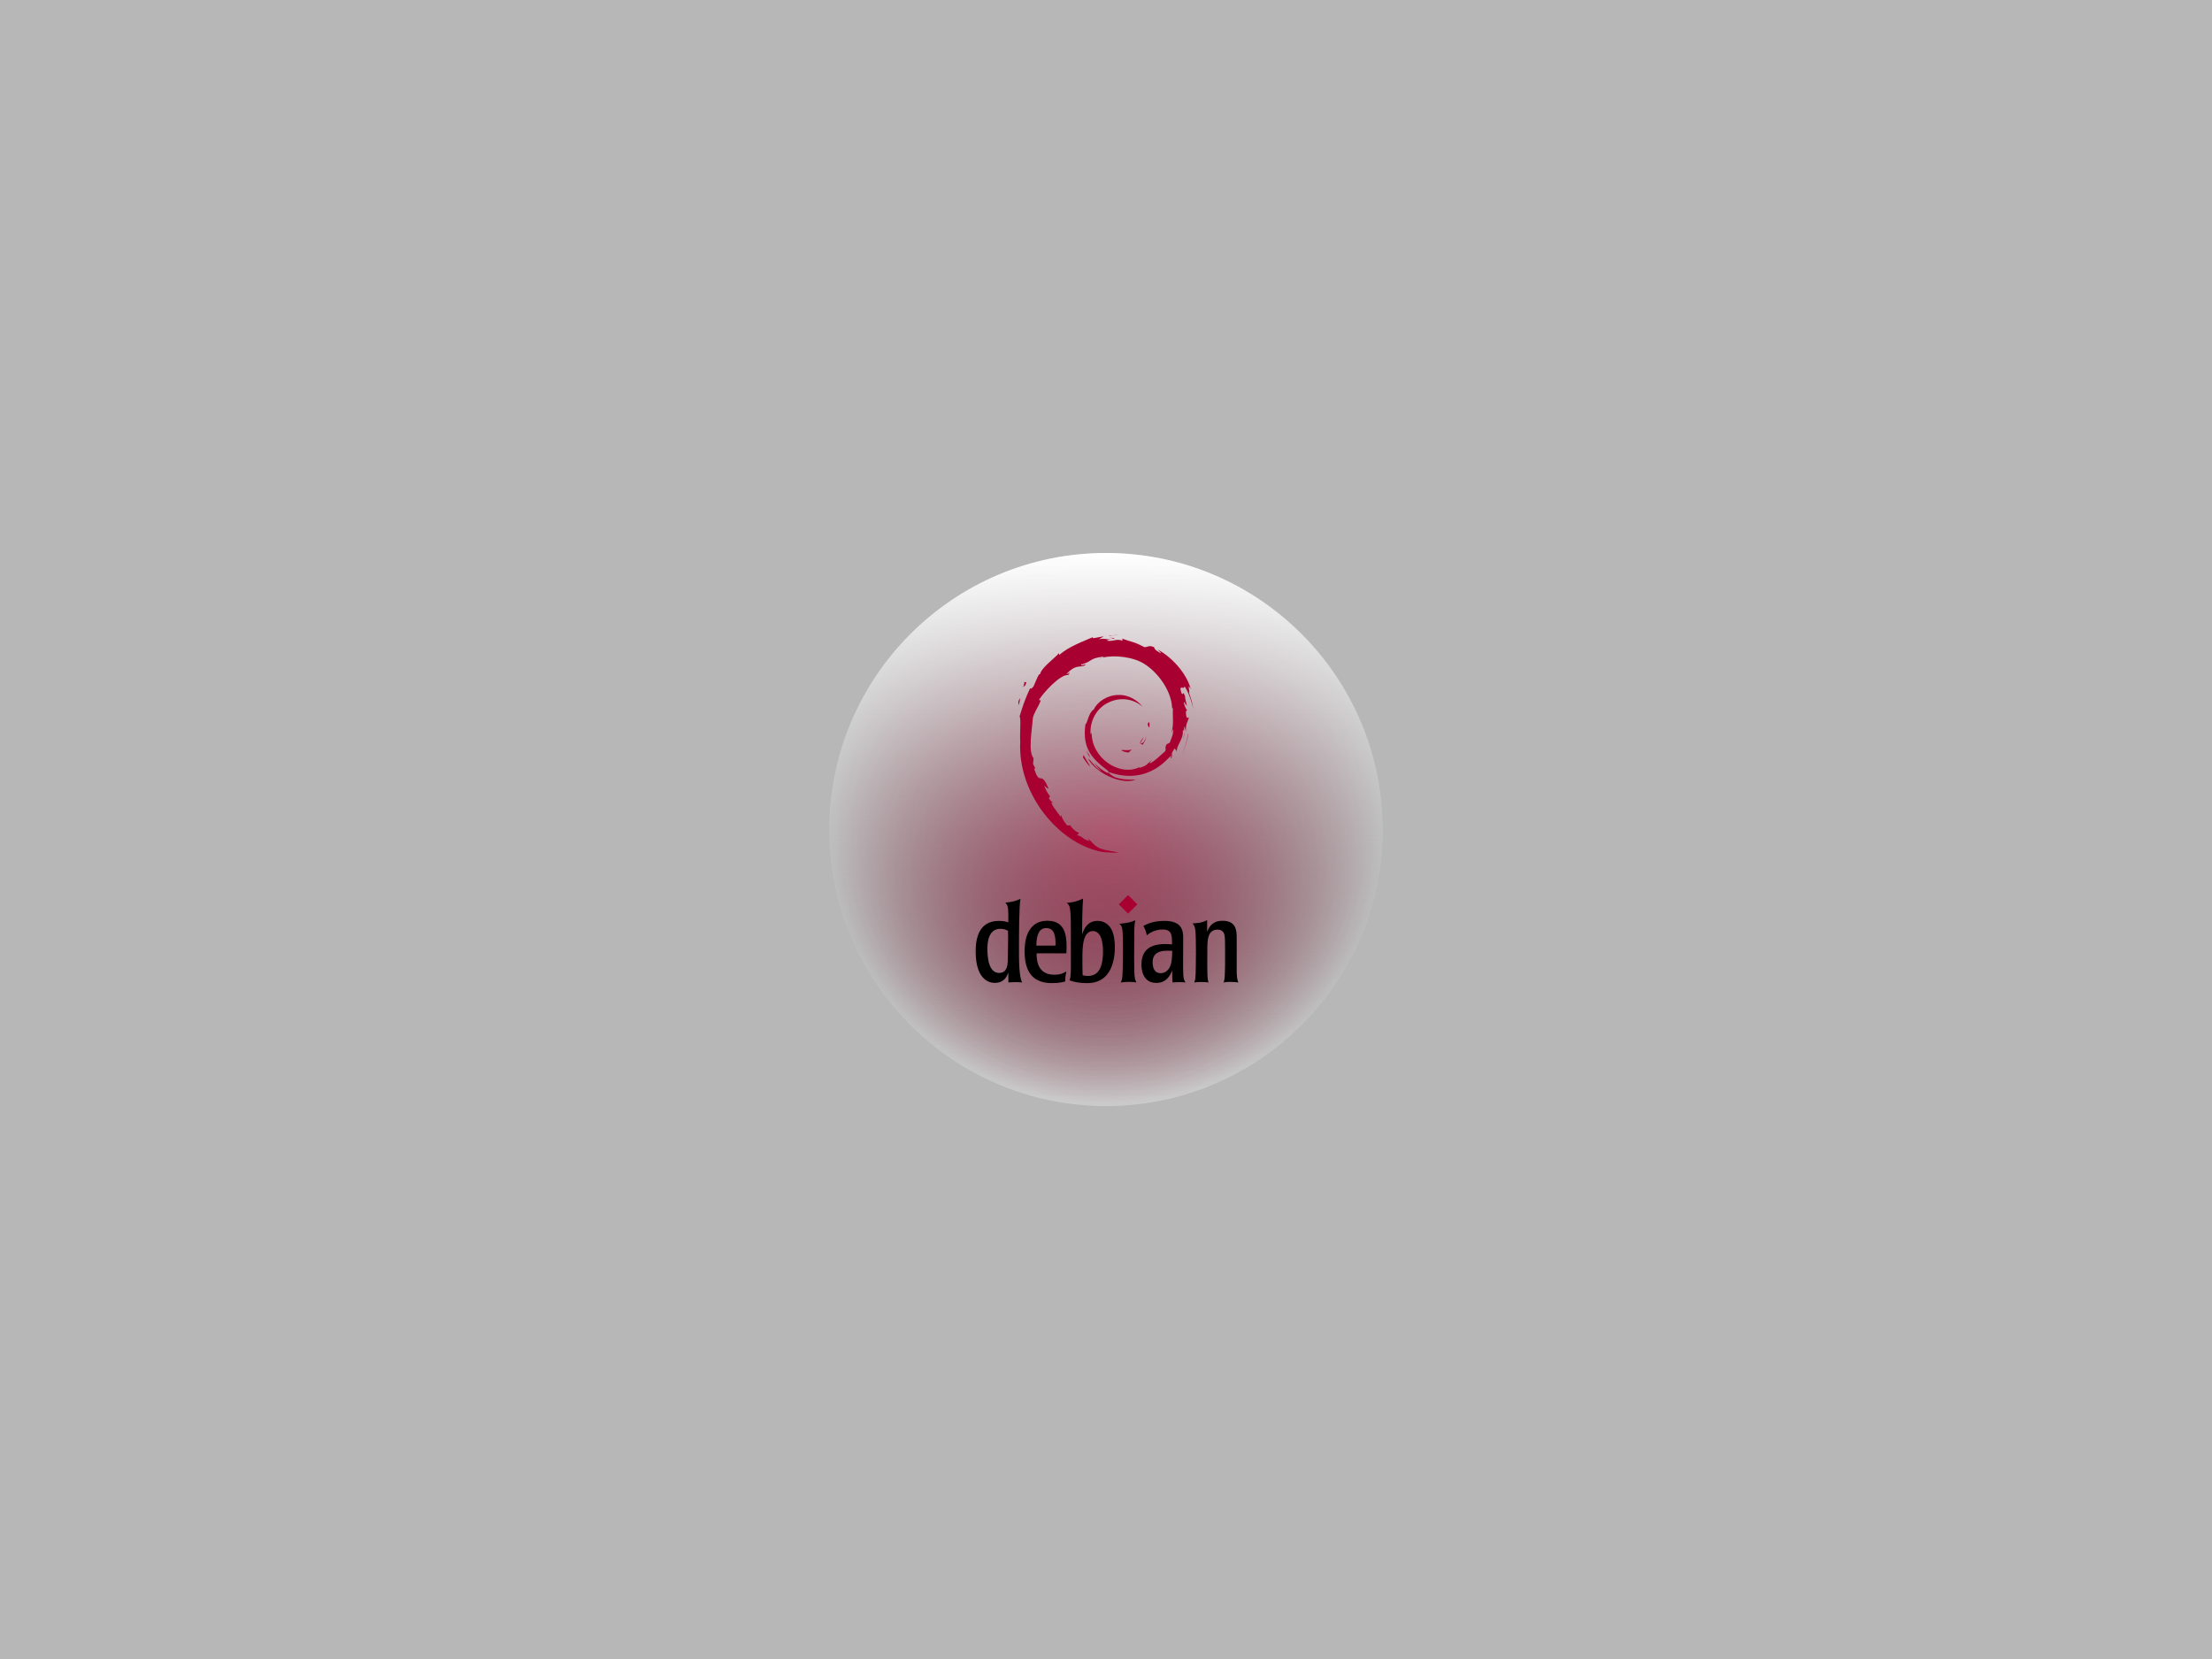
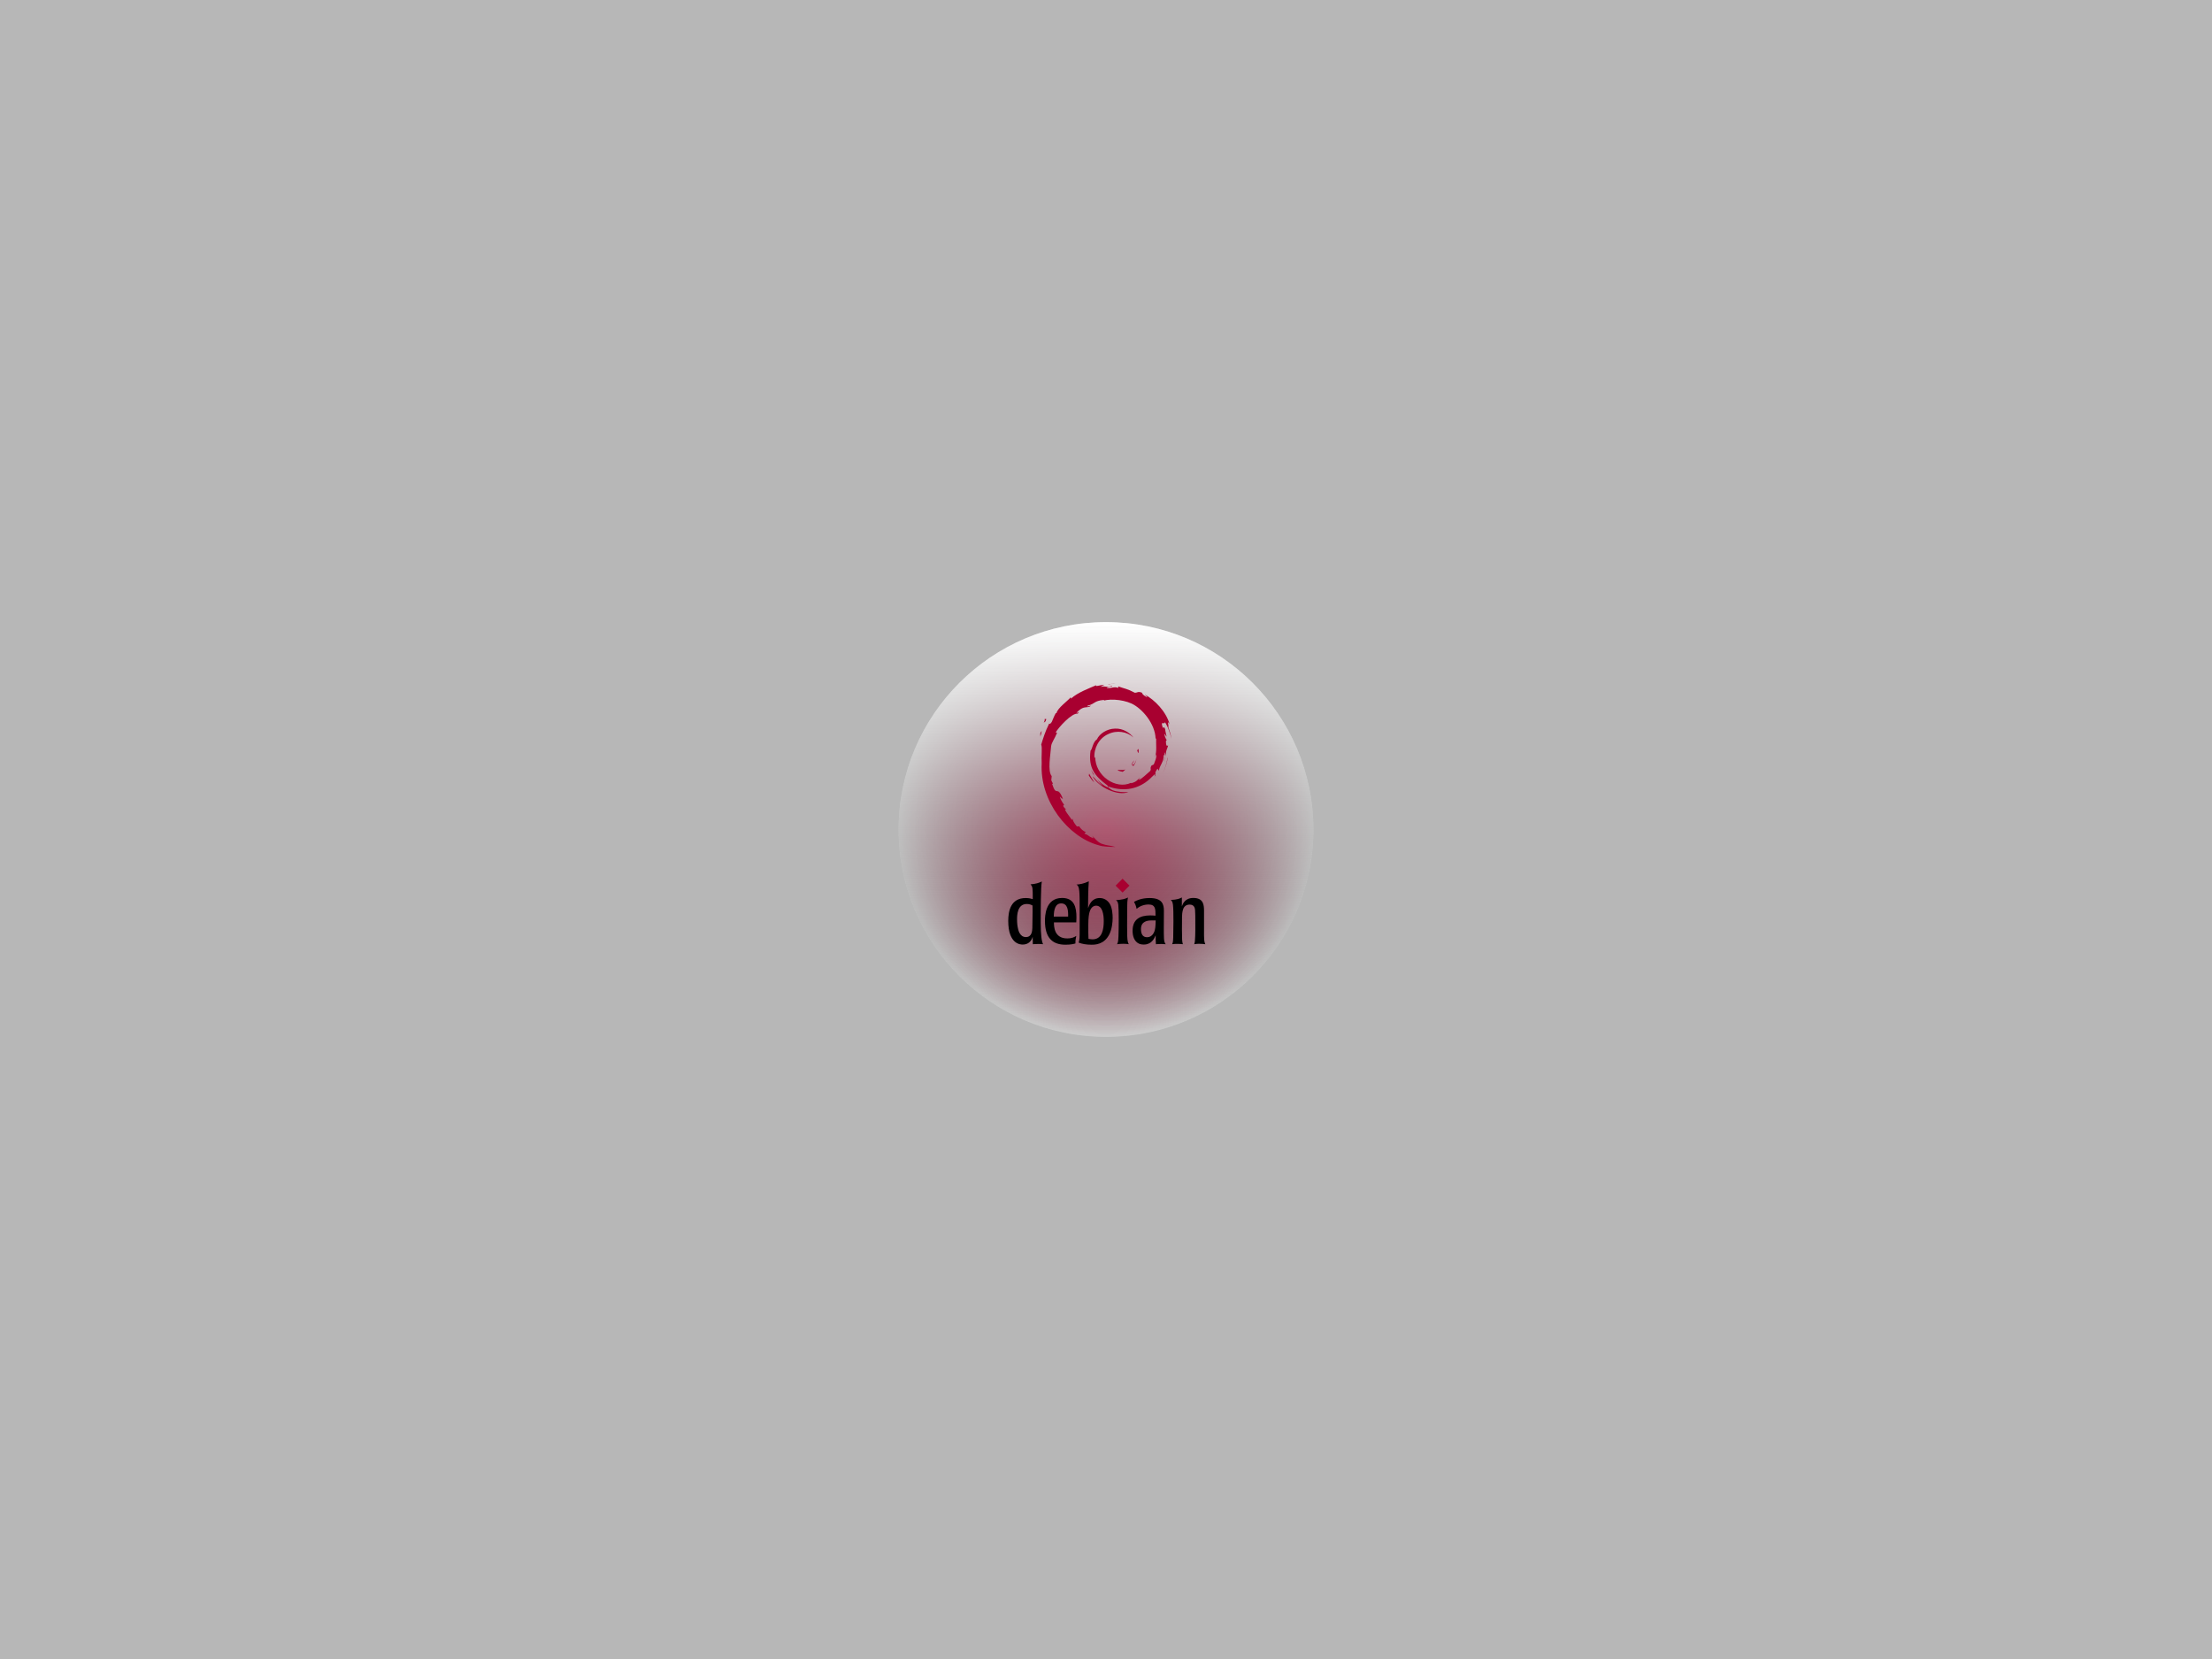
<svg xmlns="http://www.w3.org/2000/svg" xmlns:ns1="http://www.openswatchbook.org/uri/2009/osb" xmlns:xlink="http://www.w3.org/1999/xlink" id="svg3004" version="1.1" width="640" height="480" xml:space="preserve">
  <defs id="defs3008">
    <linearGradient id="linearGradient4164">
      <stop style="stop-color:#a80030;stop-opacity:1;" offset="0" id="stop4166" />
      <stop style="stop-color:#a80030;stop-opacity:0;" offset="1" id="stop4168" />
    </linearGradient>
    <linearGradient id="linearGradient5303">
      <stop style="stop-color:#f26711;stop-opacity:1;" offset="0" id="stop5305" />
      <stop style="stop-color:#f26711;stop-opacity:0;" offset="1" id="stop5307" />
    </linearGradient>
    <linearGradient id="linearGradient5267">
      <stop style="stop-color:#666666;stop-opacity:1;" offset="0" id="stop5269" />
      <stop style="stop-color:#666666;stop-opacity:0;" offset="1" id="stop5271" />
    </linearGradient>
    <linearGradient id="linearGradient5251" ns1:paint="solid">
      <stop style="stop-color:#666666;stop-opacity:1;" offset="0" id="stop5253" />
    </linearGradient>
    <linearGradient xlink:href="#linearGradient5267" id="linearGradient5273" x1="-395.365" y1="-212.642" x2="4.763" y2="-212.642" gradientUnits="userSpaceOnUse" />
    <radialGradient xlink:href="#linearGradient5303" id="radialGradient5325" cx="-163.148" cy="-366.263" fx="-163.148" fy="-366.263" r="144.094" gradientTransform="matrix(1,0,0,0.9338842,0,-24.21576)" gradientUnits="userSpaceOnUse" />
    <radialGradient xlink:href="#linearGradient4164" id="radialGradient4170" cx="1447.778" cy="-272.917" fx="1447.778" fy="-272.917" r="223.333" gradientTransform="matrix(1,0,0,0.9751244,0,-6.788974)" gradientUnits="userSpaceOnUse" />
    <radialGradient xlink:href="#linearGradient4164-9" id="radialGradient4170-9" cx="1447.778" cy="-272.917" fx="1447.778" fy="-272.917" r="223.333" gradientTransform="matrix(1,0,0,0.9751244,0,-6.788974)" gradientUnits="userSpaceOnUse" />
    <linearGradient id="linearGradient4164-9">
      <stop style="stop-color:#a80030;stop-opacity:1;" offset="0" id="stop4166-0" />
      <stop style="stop-color:#a80030;stop-opacity:0;" offset="1" id="stop4168-2" />
    </linearGradient>
    <radialGradient r="223.333" fy="-272.917" fx="1447.778" cy="-272.917" cx="1447.778" gradientTransform="matrix(1,0,0,0.9751244,0,-6.788974)" gradientUnits="userSpaceOnUse" id="radialGradient4206" xlink:href="#linearGradient4164-9" />
    <radialGradient xlink:href="#linearGradient4164" id="radialGradient14319" gradientUnits="userSpaceOnUse" gradientTransform="matrix(1,0,0,0.9751244,0,-6.788974)" cx="1447.778" cy="-272.917" fx="1447.778" fy="-272.917" r="223.333" />
    <linearGradient xlink:href="#linearGradient5267" id="linearGradient14321" gradientUnits="userSpaceOnUse" x1="-395.365" y1="-212.642" x2="4.763" y2="-212.642" />
    <linearGradient xlink:href="#linearGradient5267" id="linearGradient14345" gradientUnits="userSpaceOnUse" x1="-395.365" y1="-212.642" x2="4.763" y2="-212.642" />
    <radialGradient xlink:href="#linearGradient4164" id="radialGradient14347" gradientUnits="userSpaceOnUse" gradientTransform="matrix(1,0,0,0.9751244,0,-6.788974)" cx="1447.778" cy="-272.917" fx="1447.778" fy="-272.917" r="223.333" />
    <radialGradient xlink:href="#linearGradient4164" id="radialGradient14931" gradientUnits="userSpaceOnUse" gradientTransform="matrix(1,0,0,0.9751244,0,-6.788974)" cx="1447.778" cy="-272.917" fx="1447.778" fy="-272.917" r="223.333" />
    <linearGradient xlink:href="#linearGradient5267" id="linearGradient14933" gradientUnits="userSpaceOnUse" x1="-395.365" y1="-212.642" x2="4.763" y2="-212.642" />
    <radialGradient xlink:href="#linearGradient4164" id="radialGradient14961" gradientUnits="userSpaceOnUse" gradientTransform="matrix(1,0,0,0.9751244,0,-6.788974)" cx="1447.778" cy="-272.917" fx="1447.778" fy="-272.917" r="223.333" />
    <linearGradient xlink:href="#linearGradient5267" id="linearGradient14963" gradientUnits="userSpaceOnUse" x1="-395.365" y1="-212.642" x2="4.763" y2="-212.642" />
    <radialGradient xlink:href="#linearGradient4164" id="radialGradient14989" gradientUnits="userSpaceOnUse" gradientTransform="matrix(1,0,0,0.9751244,0,-6.788974)" cx="1447.778" cy="-272.917" fx="1447.778" fy="-272.917" r="223.333" />
    <linearGradient xlink:href="#linearGradient5267" id="linearGradient14991" gradientUnits="userSpaceOnUse" x1="-395.365" y1="-212.642" x2="4.763" y2="-212.642" />
    <linearGradient xlink:href="#linearGradient5267" id="linearGradient15015" gradientUnits="userSpaceOnUse" x1="-395.365" y1="-212.642" x2="4.763" y2="-212.642" />
    <linearGradient xlink:href="#linearGradient5267" id="linearGradient3725" gradientUnits="userSpaceOnUse" x1="-395.365" y1="-212.642" x2="4.763" y2="-212.642" />
    <radialGradient r="125.556" fy="-292.917" fx="-318.889" cy="-292.917" cx="-318.889" gradientTransform="matrix(1,0,0,1.061947,0,18.14526)" gradientUnits="userSpaceOnUse" id="radialGradient3812" xlink:href="#linearGradient3787-8" />
    <linearGradient id="linearGradient3787-8">
      <stop style="stop-color:#000000;stop-opacity:1;" offset="0" id="stop3789-9" />
      <stop style="stop-color:#000000;stop-opacity:0;" offset="1" id="stop3791-4" />
    </linearGradient>
    <radialGradient r="125.556" fy="-292.917" fx="-318.889" cy="-292.917" cx="-318.889" gradientTransform="matrix(1,0,0,1.061947,0,18.14526)" gradientUnits="userSpaceOnUse" id="radialGradient6789" xlink:href="#linearGradient3787-8" />
    <radialGradient xlink:href="#linearGradient3787-8" id="radialGradient4790" gradientUnits="userSpaceOnUse" gradientTransform="matrix(1,0,0,1.061947,0,18.14526)" cx="-318.889" cy="-292.917" fx="-318.889" fy="-292.917" r="125.556" />
    <radialGradient xlink:href="#linearGradient4164" id="radialGradient4792" gradientUnits="userSpaceOnUse" gradientTransform="matrix(1,0,0,0.9751244,0,-6.788974)" cx="1447.778" cy="-272.917" fx="1447.778" fy="-272.917" r="223.333" />
    <linearGradient xlink:href="#linearGradient5267" id="linearGradient4794" gradientUnits="userSpaceOnUse" x1="-395.365" y1="-212.642" x2="4.763" y2="-212.642" />
    <radialGradient xlink:href="#linearGradient3787-8-7" id="radialGradient3863" gradientUnits="userSpaceOnUse" gradientTransform="matrix(1,0,0,1.061947,0,18.14526)" cx="-318.889" cy="-292.917" fx="-318.889" fy="-292.917" r="125.556" />
    <linearGradient id="linearGradient3787-8-7">
      <stop style="stop-color:#000000;stop-opacity:1;" offset="0" id="stop3789-9-5" />
      <stop style="stop-color:#000000;stop-opacity:0;" offset="1" id="stop3791-4-4" />
    </linearGradient>
    <radialGradient xlink:href="#linearGradient4164-0" id="radialGradient3861" gradientUnits="userSpaceOnUse" gradientTransform="matrix(1,0,0,0.9751244,0,-6.788974)" cx="1447.778" cy="-272.917" fx="1447.778" fy="-272.917" r="223.333" />
    <linearGradient id="linearGradient4164-0">
      <stop style="stop-color:#a80030;stop-opacity:1;" offset="0" id="stop4166-3" />
      <stop style="stop-color:#a80030;stop-opacity:0;" offset="1" id="stop4168-7" />
    </linearGradient>
    <linearGradient xlink:href="#linearGradient5267-6" id="linearGradient3859" gradientUnits="userSpaceOnUse" x1="-395.365" y1="-212.642" x2="4.763" y2="-212.642" />
    <linearGradient id="linearGradient5267-6">
      <stop style="stop-color:#ffffff;stop-opacity:1;" offset="0" id="stop5269-4" />
      <stop style="stop-color:#666666;stop-opacity:0;" offset="1" id="stop5271-5" />
    </linearGradient>
    <linearGradient xlink:href="#linearGradient5267-6" id="linearGradient4066" gradientUnits="userSpaceOnUse" x1="-395.365" y1="-212.642" x2="4.763" y2="-212.642" />
    <radialGradient xlink:href="#linearGradient4164-0" id="radialGradient4068" gradientUnits="userSpaceOnUse" gradientTransform="matrix(1,0,0,0.9751244,0,-6.788974)" cx="1447.778" cy="-272.917" fx="1447.778" fy="-272.917" r="223.333" />
    <radialGradient xlink:href="#linearGradient3787-8-7" id="radialGradient4070" gradientUnits="userSpaceOnUse" gradientTransform="matrix(1,0,0,1.061947,0,18.14526)" cx="-318.889" cy="-292.917" fx="-318.889" fy="-292.917" r="125.556" />
    <radialGradient xlink:href="#linearGradient3787-8-7" id="radialGradient3112" gradientUnits="userSpaceOnUse" gradientTransform="matrix(1,0,0,1.061947,0,18.14526)" cx="-318.889" cy="-292.917" fx="-318.889" fy="-292.917" r="125.556" />
    <radialGradient xlink:href="#linearGradient4164-0" id="radialGradient3114" gradientUnits="userSpaceOnUse" gradientTransform="matrix(1,0,0,0.9751244,0,-6.788974)" cx="1447.778" cy="-272.917" fx="1447.778" fy="-272.917" r="223.333" />
    <linearGradient xlink:href="#linearGradient5267-6" id="linearGradient3116" gradientUnits="userSpaceOnUse" x1="-395.365" y1="-212.642" x2="4.763" y2="-212.642" />
  </defs>
  <g id="g3012" transform="matrix(1.25,0,0,-1.25,0,480)">
    <rect style="fill:#b7b7b7;fill-opacity:1;stroke:none" id="rect3036" width="512" height="384" x="0" y="-384" transform="scale(1,-1)" />
-     <g id="g3086" transform="matrix(0.5925925,0,0,0.5925926,-199.111,-63.99999)">
+     <g id="g3086" transform="matrix(0.4444444,0,0,0.4444444,-85.33327,1.0475518e-5)">
      <path transform="matrix(1.08777,0,0,-1.008,913.295,91.62002)" d="m -34.286,-337.679 c 0,59.173 -44.452,107.143 -99.286,107.143 -54.834,0 -99.286,-47.969 -99.286,-107.143 0,-59.173 44.452,-107.143 99.286,-107.143 54.834,0 99.286,47.969 99.286,107.143 z" id="path3219" style="fill:#cdcdcd;fill-opacity:1;fill-rule:nonzero;stroke:none" />
      <path transform="matrix(0,0.860177,0.81,0,1005.263,706.3009)" d="m -193.333,-292.917 c 0,73.638 -56.213,133.333 -125.556,133.333 -69.342,0 -125.556,-59.695 -125.556,-133.333 0,-73.638 56.213,-133.333 125.556,-133.333 69.342,0 125.556,59.695 125.556,133.333 z" id="path5277-0-3" style="opacity:0.75;fill:url(#radialGradient3112);fill-opacity:1;fill-rule:evenodd;stroke:none" />
      <path transform="matrix(0.4835821,0,0,-0.4959184,67.88056,296.6556)" d="m 1671.111,-272.917 c 0,120.275 -99.99,217.778 -223.333,217.778 -123.344,0 -223.333,-97.502 -223.333,-217.778 0,-120.275 99.99,-217.778 223.333,-217.778 123.344,0 223.333,97.502 223.333,217.778 z" id="path4162-8" style="fill:url(#radialGradient3114);fill-opacity:1;fill-rule:nonzero;stroke:none" />
      <path transform="matrix(0,-0.5398262,-0.5813513,0,644.3803,326.5714)" d="m 4.763,-212.642 c 0,102.6 -89.572,185.774 -200.064,185.774 -110.493,0 -200.064,-83.174 -200.064,-185.774 0,-102.6 89.572,-185.774 200.064,-185.774 110.493,0 200.064,83.174 200.064,185.774 z" id="path3806-5" style="fill:url(#linearGradient3116);fill-opacity:1;fill-rule:evenodd;stroke:none" />
      <g transform="matrix(0.9444422,0,0,0.9444444,1069.999,330.4444)" id="g14886-9">
        <path style="fill:#a80030" d="m -312.757,140.399 c -1.493,-0.02 0.281,-0.767 2.23,-1.068 0.541,0.422 1.026,0.845 1.462,1.259 -1.212,-0.297 -2.447,-0.304 -3.692,-0.191" id="path3220-5" />
        <path style="fill:#a80030" d="m -304.748,142.396 c 0.892,1.228 1.54,2.571 1.768,3.959 -0.201,-0.989 -0.735,-1.843 -1.243,-2.746 -2.79,-1.757 -0.264,1.043 -0.002,2.109 -2.999,-3.78 -0.414,-2.266 -0.524,-3.322" id="path3222-3" />
        <path style="fill:#a80030" d="m -301.787,150.093 c 0.182,2.689 -0.529,1.837 -0.767,0.813 0.278,-0.146 0.499,-1.896 0.767,-0.813" id="path3224-5" />
        <path style="fill:#a80030" d="m -318.42,186.838 c 0.797,-0.142 1.722,-0.252 1.59,-0.443 0.875,0.193 1.072,0.367 -1.59,0.443" id="path3226-4" />
        <path style="fill:#a80030" d="m -316.829,186.395 -0.56,-0.117 0.523,0.048 0.038,0.069" id="path3228-6" />
        <path style="fill:#a80030" d="m -291.983,149.074 c 0.09,-2.414 -0.704,-3.587 -1.423,-5.661 l -1.292,-0.642 c -1.056,-2.052 0.105,-1.303 -0.651,-2.934 -1.65,-1.466 -5.001,-4.585 -6.074,-4.871 -0.784,0.017 0.531,0.925 0.702,1.28 -2.207,-1.515 -1.771,-2.274 -5.147,-3.196 l -0.098,0.221 c -8.322,-3.916 -19.884,3.843 -19.732,14.43 -0.088,-0.671 -0.253,-0.504 -0.437,-0.773 -0.43,5.446 2.516,10.916 7.483,13.153 4.859,2.404 10.554,1.419 14.032,-1.827 -1.91,2.504 -5.716,5.158 -10.223,4.912 -4.417,-0.072 -8.55,-2.878 -9.929,-5.927 -2.262,-1.424 -2.526,-5.491 -3.511,-6.236 -1.328,-9.751 2.495,-13.962 8.962,-18.919 1.015,-0.685 0.286,-0.79 0.422,-1.312 -2.148,1.005 -4.114,2.524 -5.733,4.383 0.859,-1.256 1.785,-2.477 2.983,-3.436 -2.027,0.684 -4.734,4.909 -5.522,5.08 3.492,-6.252 14.165,-10.965 19.757,-8.626 -2.588,-0.096 -5.874,-0.053 -8.779,1.021 -1.224,0.628 -2.881,1.928 -2.585,2.171 7.629,-2.848 15.508,-2.156 22.108,3.134 1.68,1.309 3.515,3.534 4.045,3.564 -0.798,-1.201 0.137,-0.577 -0.477,-1.637 1.67,2.699 -0.728,1.099 1.728,4.66 l 0.907,-1.249 c -0.34,2.242 2.782,4.961 2.465,8.504 0.716,1.083 0.798,-1.167 0.039,-3.659 1.054,2.764 0.279,3.209 0.548,5.491 0.291,-0.767 0.677,-1.582 0.874,-2.392 -0.687,2.673 0.702,4.499 1.048,6.052 -0.342,0.15 -1.06,-1.181 -1.226,1.974 0.025,1.371 0.383,0.718 0.52,1.056 -0.268,0.155 -0.974,1.206 -1.403,3.221 0.309,0.475 0.831,-1.228 1.255,-1.297 -0.273,1.602 -0.741,2.823 -0.761,4.053 -1.239,2.588 -0.439,-0.346 -1.442,1.111 -1.319,4.11 1.093,0.954 1.257,2.82 1.996,-2.892 3.134,-7.378 3.659,-9.236 -0.4,2.265 -1.044,4.46 -1.832,6.583 0.608,-0.257 -0.978,4.659 0.79,1.404 -1.887,6.939 -8.071,13.423 -13.76,16.464 0.694,-0.636 1.573,-1.436 1.259,-1.562 -2.831,1.683 -2.334,1.816 -2.739,2.528 -2.303,0.938 -2.457,-0.077 -3.98,-0.002 -4.346,2.306 -5.183,2.061 -9.183,3.504 l 0.182,-0.851 c -2.878,0.959 -3.354,-0.362 -6.464,-0.002 -0.189,0.147 0.997,0.536 1.974,0.676 -2.783,-0.368 -2.654,0.549 -5.377,-0.101 0.67,0.471 1.382,0.783 2.097,1.183 -2.269,-0.138 -5.419,-1.321 -4.447,-0.244 -3.702,-1.652 -10.277,-3.971 -13.966,-7.431 l -0.116,0.775 c -1.69,-2.029 -7.372,-6.06 -7.825,-8.691 l -0.453,-0.105 c -0.878,-1.49 -1.449,-3.177 -2.146,-4.709 -1.15,-1.961 -1.686,-0.755 -1.523,-1.063 -2.263,-4.588 -3.389,-8.442 -4.359,-11.605 0.691,-1.034 0.017,-6.226 0.278,-10.381 -1.135,-20.525 14.405,-40.452 31.391,-45.052 2.49,-0.892 6.191,-0.86 9.34,-0.948 -3.715,1.063 -4.194,0.562 -7.815,1.824 -2.611,1.231 -3.182,2.635 -5.032,4.24 l 0.732,-1.294 c -3.627,1.284 -2.109,1.589 -5.06,2.523 l 0.782,1.02 c -1.176,0.09 -3.114,1.98 -3.644,3.03 l -1.287,-0.051 c -1.545,1.904 -2.369,3.28 -2.308,4.346 l -0.416,-0.741 c -0.471,0.808 -5.686,7.151 -2.98,5.675 -0.503,0.458 -1.171,0.746 -1.895,2.064 l 0.55,0.628 c -1.3,1.675 -2.396,3.822 -2.312,4.538 0.694,-0.937 1.176,-1.113 1.653,-1.274 -3.288,8.157 -3.473,0.449 -5.962,8.302 l 0.526,0.042 c -0.403,0.61 -0.649,1.269 -0.973,1.917 l 0.23,2.283 c -2.366,2.733 -0.661,11.634 -0.319,16.515 0.235,1.984 1.975,4.097 3.297,7.411 l -0.805,0.138 c 1.541,2.686 8.794,10.789 12.155,10.373 1.627,2.044 -0.324,0.008 -0.642,0.522 3.576,3.7 4.7,2.614 7.112,3.28 2.601,1.544 -2.233,-0.603 -1,0.588 4.499,1.148 3.187,2.612 9.055,3.194 0.619,-0.352 -1.436,-0.543 -1.951,-1 3.747,1.834 11.858,1.416 17.129,-1.017 6.111,-2.858 12.982,-11.304 13.254,-19.249 l 0.309,-0.083 c -0.156,-3.159 0.484,-6.813 -0.626,-10.168 l 0.75,1.59" id="path3230-6" />
        <path style="fill:#a80030" d="m -329.053,138.351 -0.211,-1.046 c 0.982,-1.334 1.761,-2.778 3.013,-3.817 -0.901,1.757 -1.57,2.484 -2.802,4.864" id="path3232-7" />
        <path style="fill:#a80030" d="m -326.734,138.44 c -0.52,0.575 -0.825,1.267 -1.171,1.954 0.33,-1.21 1.005,-2.25 1.631,-3.309 l -0.461,1.355" id="path3234-8" />
        <path style="fill:#a80030" d="m -285.688,147.362 -0.219,-0.551 c -0.402,-2.855 -1.272,-5.681 -2.603,-8.301 1.471,2.764 2.419,5.789 2.821,8.853" id="path3236-2" />
        <path style="fill:#a80030" d="m -318.123,187.554 c 1.008,0.369 2.48,0.203 3.553,0.446 -1.397,-0.117 -2.786,-0.187 -4.158,-0.362 l 0.605,-0.084" id="path3238-4" />
        <path style="fill:#a80030" d="m -353.562,168.71 c 0.233,-2.152 -1.619,-2.988 0.41,-1.568 1.089,2.452 -0.424,0.676 -0.41,1.568" id="path3240-7" />
        <path style="fill:#a80030" d="m -355.948,158.745 c 0.469,1.436 0.552,2.297 0.731,3.129 -1.292,-1.652 -0.595,-2.005 -0.731,-3.129" id="path3242-7" />
        <path d="m -360.246,62.609 c -0.045,-0.047 -0.045,-7.499 -0.138,-9.444 -0.092,-1.573 -0.232,-4.952 -3.565,-4.952 -3.426,0 -4.259,3.935 -4.537,5.647 -0.324,1.898 -0.324,3.474 -0.324,4.166 0,2.223 0.139,8.428 5.37,8.428 1.575,0 2.454,-0.465 3.148,-0.833 l 0.045,-3.011 z m -13.425,-5.464 c 0,-13.054 6.945,-13.054 7.963,-13.054 2.87,0 4.723,1.575 5.509,4.305 l 0.093,-4.119 c 0.88,0.047 1.759,0.139 3.194,0.139 0.51,0 0.925,0 1.297,-0.047 0.371,0 0.74,-0.045 1.157,-0.092 -0.74,1.481 -1.296,4.814 -1.296,12.038 0,7.037 0,18.934 0.601,22.545 -1.665,-0.788 -3.102,-1.298 -6.25,-1.575 1.25,-1.343 1.25,-2.037 1.25,-8.147 -0.878,0.277 -1.99,0.601 -3.888,0.601 -8.286,-9.99e-4 -9.629,-7.223 -9.629,-12.595" id="path3244-9" />
        <path d="m -348.563,59.509 c 0.047,3.842 0.834,7.268 4.12,7.268 3.612,0 3.887,-3.98 3.796,-7.268 h -7.916 z m 12.499,-0.465 c 0,5.417 -1.064,10.742 -7.916,10.742 -9.443,0 -9.443,-10.465 -9.443,-12.685 0,-9.397 4.212,-13.101 11.296,-13.101 3.146,0 4.676,0.461 5.509,0.694 -0.046,1.666 0.185,2.731 0.465,4.166 -0.974,-0.603 -2.224,-1.39 -5.001,-1.39 -7.222,0 -7.315,6.576 -7.315,8.844 h 12.317 l 0.09,2.729" id="path3246-7" />
        <path d="m -321.004,57.054 c 0,-4.305 -0.786,-10.093 -6.156,-10.093 -0.741,0 -1.666,0.141 -2.268,0.279 -0.093,1.666 -0.093,4.537 -0.093,7.87 0,3.982 0.416,6.062 0.741,7.084 0.971,3.286 3.147,3.331 3.563,3.331 3.519,0 4.213,-4.861 4.213,-8.47 z M -334.289,52.008 c 0,-3.427 0,-5.37 -0.555,-6.851 1.898,-0.741 4.258,-1.157 7.084,-1.157 1.805,0 7.037,0 9.86,5.786 1.343,2.686 1.805,6.297 1.805,9.029 0,1.666 -0.186,5.323 -1.528,7.639 -1.295,2.174 -3.379,3.286 -5.6,3.286 -4.445,0 -5.741,-3.704 -6.434,-5.602 0,2.361 0.045,10.601 0.415,14.814 -3.008,-1.39 -4.862,-1.62 -6.851,-1.805 1.805,-0.739 1.805,-3.798 1.805,-13.751 V 52.008" id="path3248-0" />
        <path d="m -307.196,44.277 c -0.927,0.139 -1.577,0.232 -2.919,0.232 -1.479,0 -2.5,-0.094 -3.563,-0.232 0.463,0.88 0.647,1.298 0.786,4.305 0.186,4.121 0.232,15.14 -0.092,17.455 -0.232,1.76 -0.647,2.037 -1.296,2.5 3.796,0.371 4.861,0.647 6.619,1.481 -0.369,-2.035 -0.418,-3.056 -0.418,-6.156 -0.091,-15.974 -0.138,-17.686 0.882,-19.584" id="path3250-1" />
        <path d="m -292.372,57.38 c -0.092,-2.917 -0.139,-4.954 -0.927,-6.574 -0.972,-2.084 -2.592,-2.686 -3.796,-2.686 -2.78,0 -3.38,2.314 -3.38,4.582 0,4.351 3.889,4.678 5.647,4.678 h 2.456 z m -12.732,-5.696 c 0,-2.917 0.88,-5.833 3.474,-7.084 1.157,-0.51 2.314,-0.51 2.686,-0.51 4.26,0 5.694,3.149 6.574,5.093 -0.047,-2.037 0,-3.286 0.139,-4.908 0.833,0.047 1.666,0.139 3.056,0.139 0.786,0 1.528,-0.092 2.314,-0.139 -0.51,0.786 -0.786,1.251 -0.927,3.056 -0.092,1.758 -0.092,3.518 -0.092,5.972 l 0.047,9.444 c 0,3.52 -0.927,6.992 -7.872,6.992 -4.582,0 -7.266,-1.39 -8.609,-2.084 0.556,-1.019 1.019,-1.896 1.435,-3.889 1.807,1.575 4.168,2.408 6.574,2.408 3.844,0 3.844,-2.547 3.844,-6.156 -0.88,0.045 -1.622,0.137 -2.872,0.137 -5.882,-9.99e-4 -9.77,-2.266 -9.77,-8.471" id="path3252-4" />
        <path d="m -265.706,48.86 c 0.047,-1.575 0.047,-3.241 0.694,-4.584 -1.02,0.092 -1.622,0.232 -3.518,0.232 -1.112,0 -1.713,-0.094 -2.594,-0.232 0.184,0.601 0.279,0.833 0.371,1.622 0.139,1.063 0.232,4.629 0.232,5.88 v 4.999 c 0,2.176 0,5.325 -0.141,6.435 -0.092,0.786 -0.322,2.915 -3.009,2.915 -2.639,0 -3.518,-1.943 -3.842,-3.518 -0.369,-1.62 -0.369,-3.38 -0.369,-10.231 0.045,-5.927 0.045,-6.48 0.508,-8.102 -0.786,0.092 -1.758,0.184 -3.147,0.184 -1.112,0 -1.852,-0.045 -2.776,-0.184 0.324,0.741 0.51,1.112 0.601,3.704 0.094,2.547 0.279,15.047 -0.141,18.008 -0.23,1.807 -0.694,2.223 -1.202,2.686 3.751,0.186 4.952,0.788 6.111,1.388 v -4.906 c 0.554,1.437 1.711,4.631 6.342,4.631 5.788,0 5.833,-4.213 5.88,-6.99 V 48.86" id="path3254-6" />
        <path style="fill:#a80030" d="m -306.806,76.569 -3.834,-3.832 -3.832,3.832 3.832,3.832 3.834,-3.832" id="path3256-6" />
      </g>
    </g>
  </g>
</svg>
